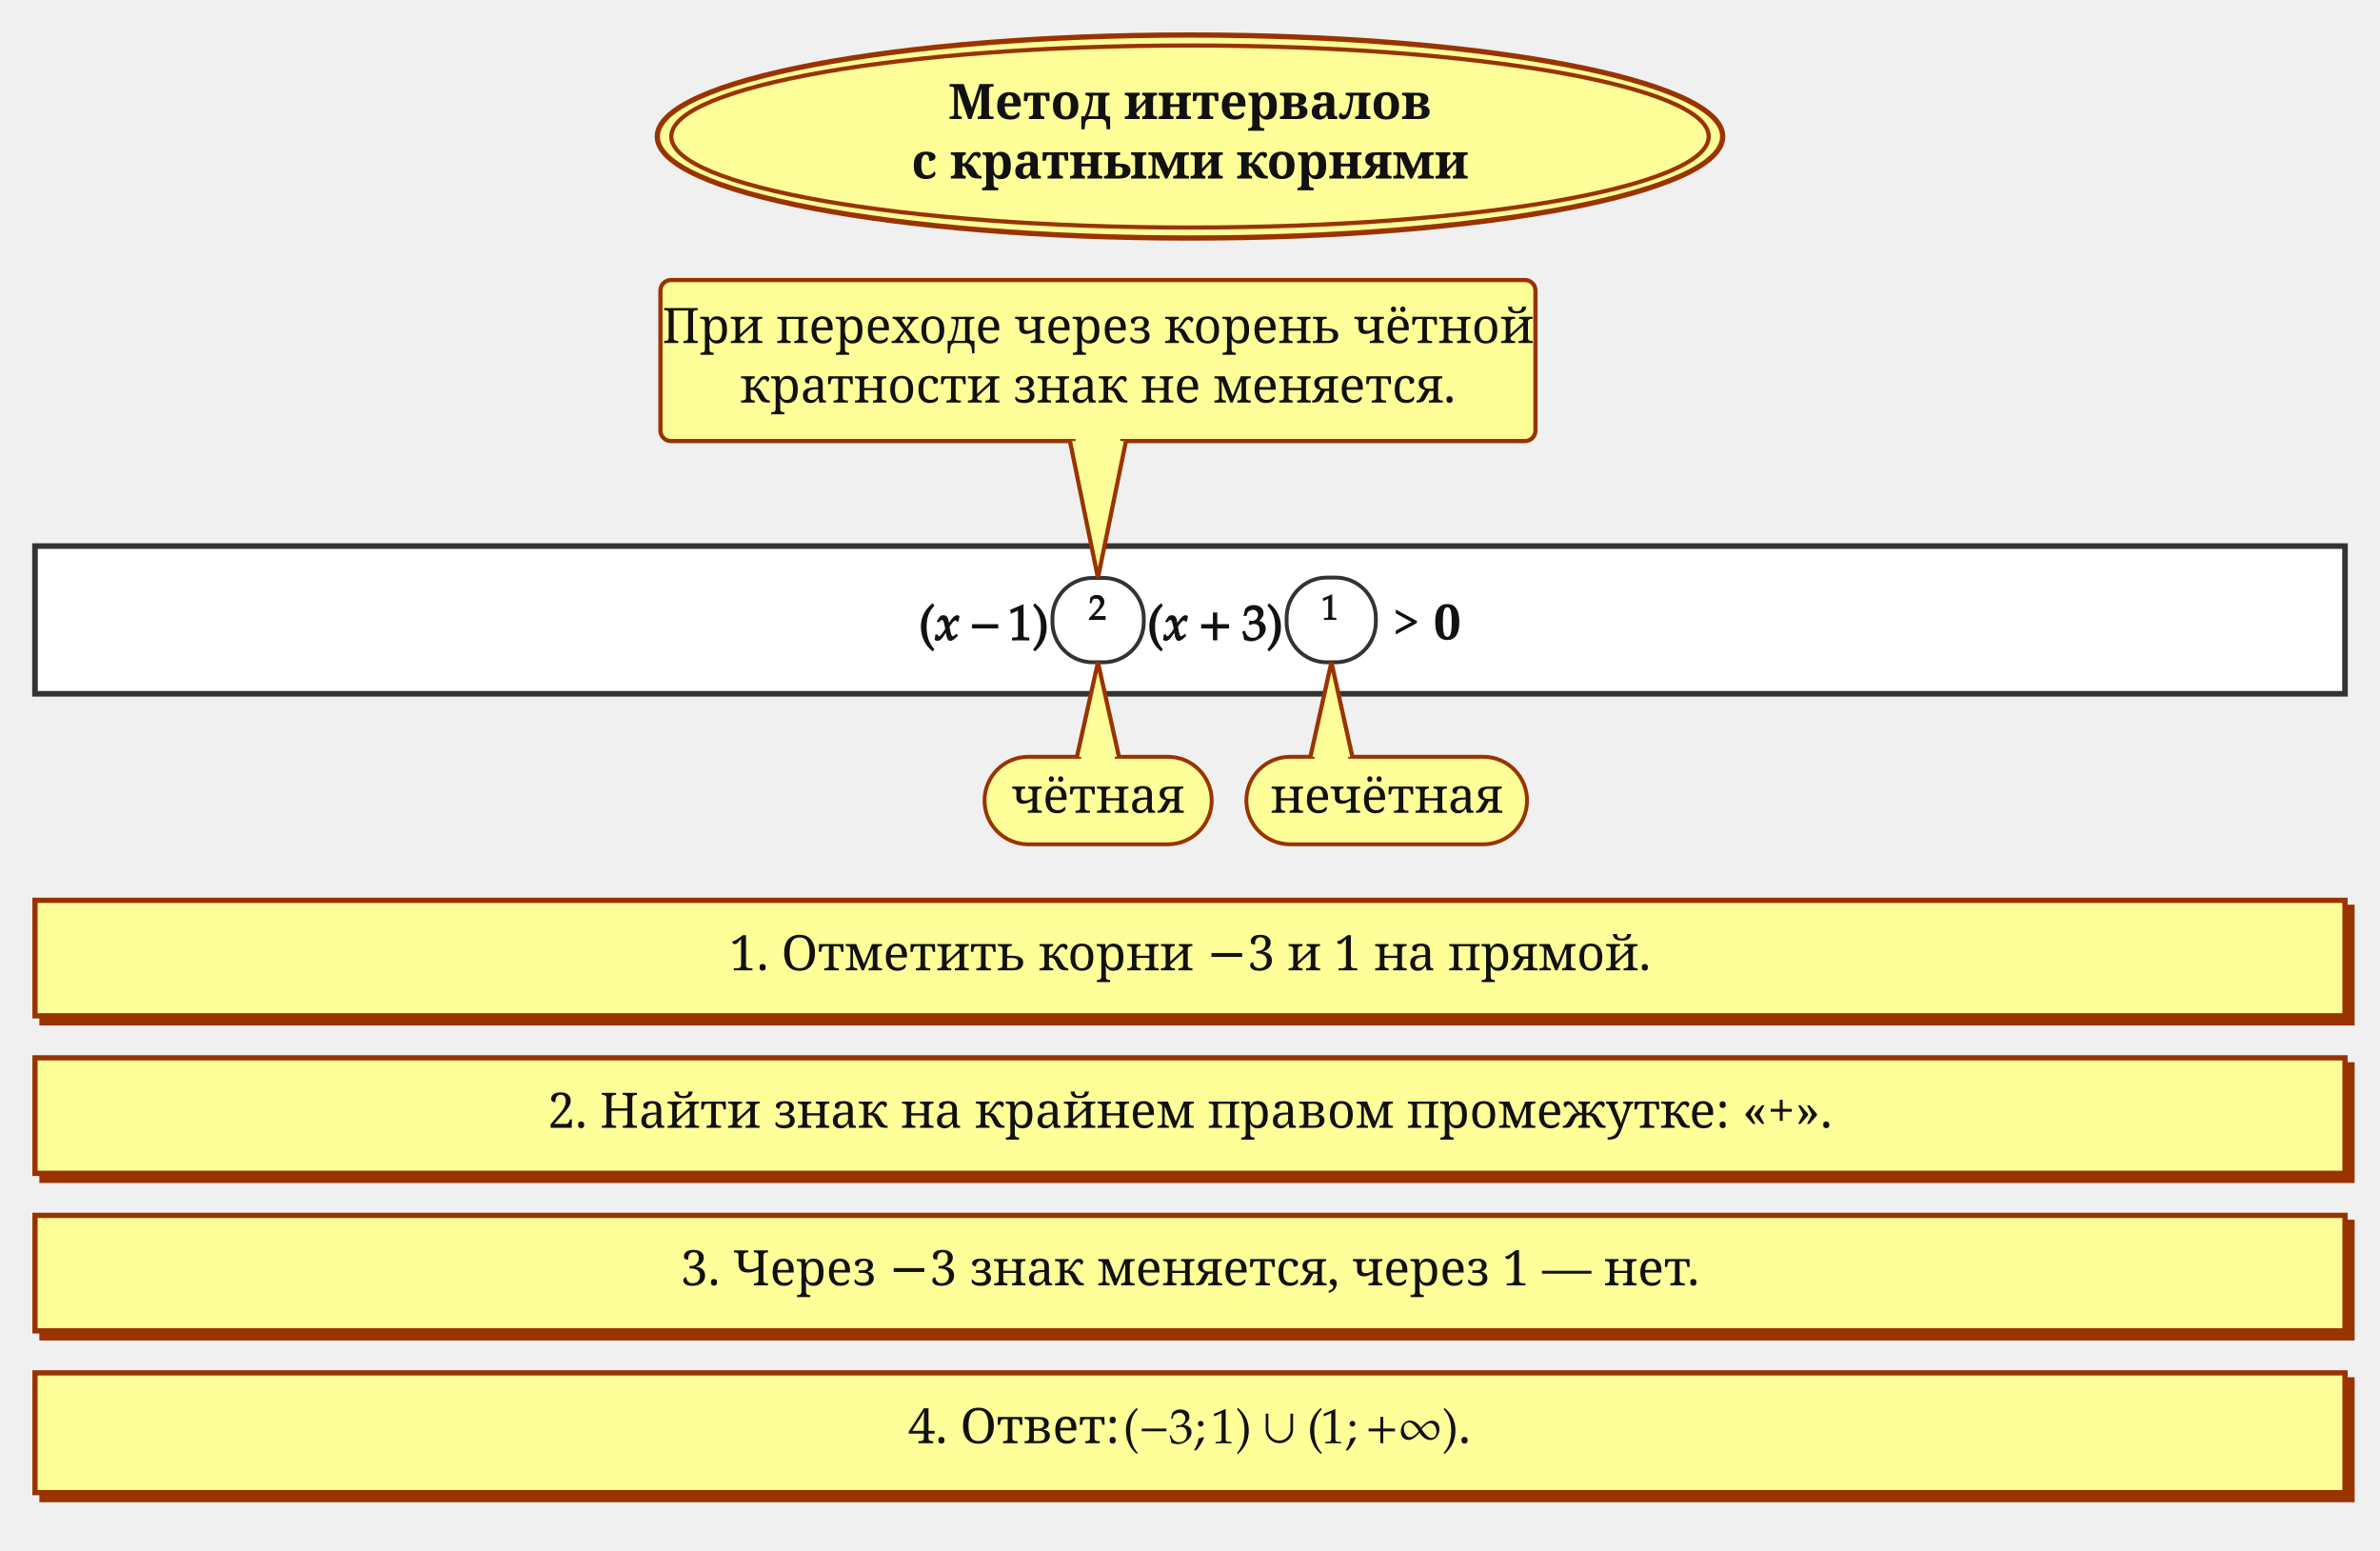
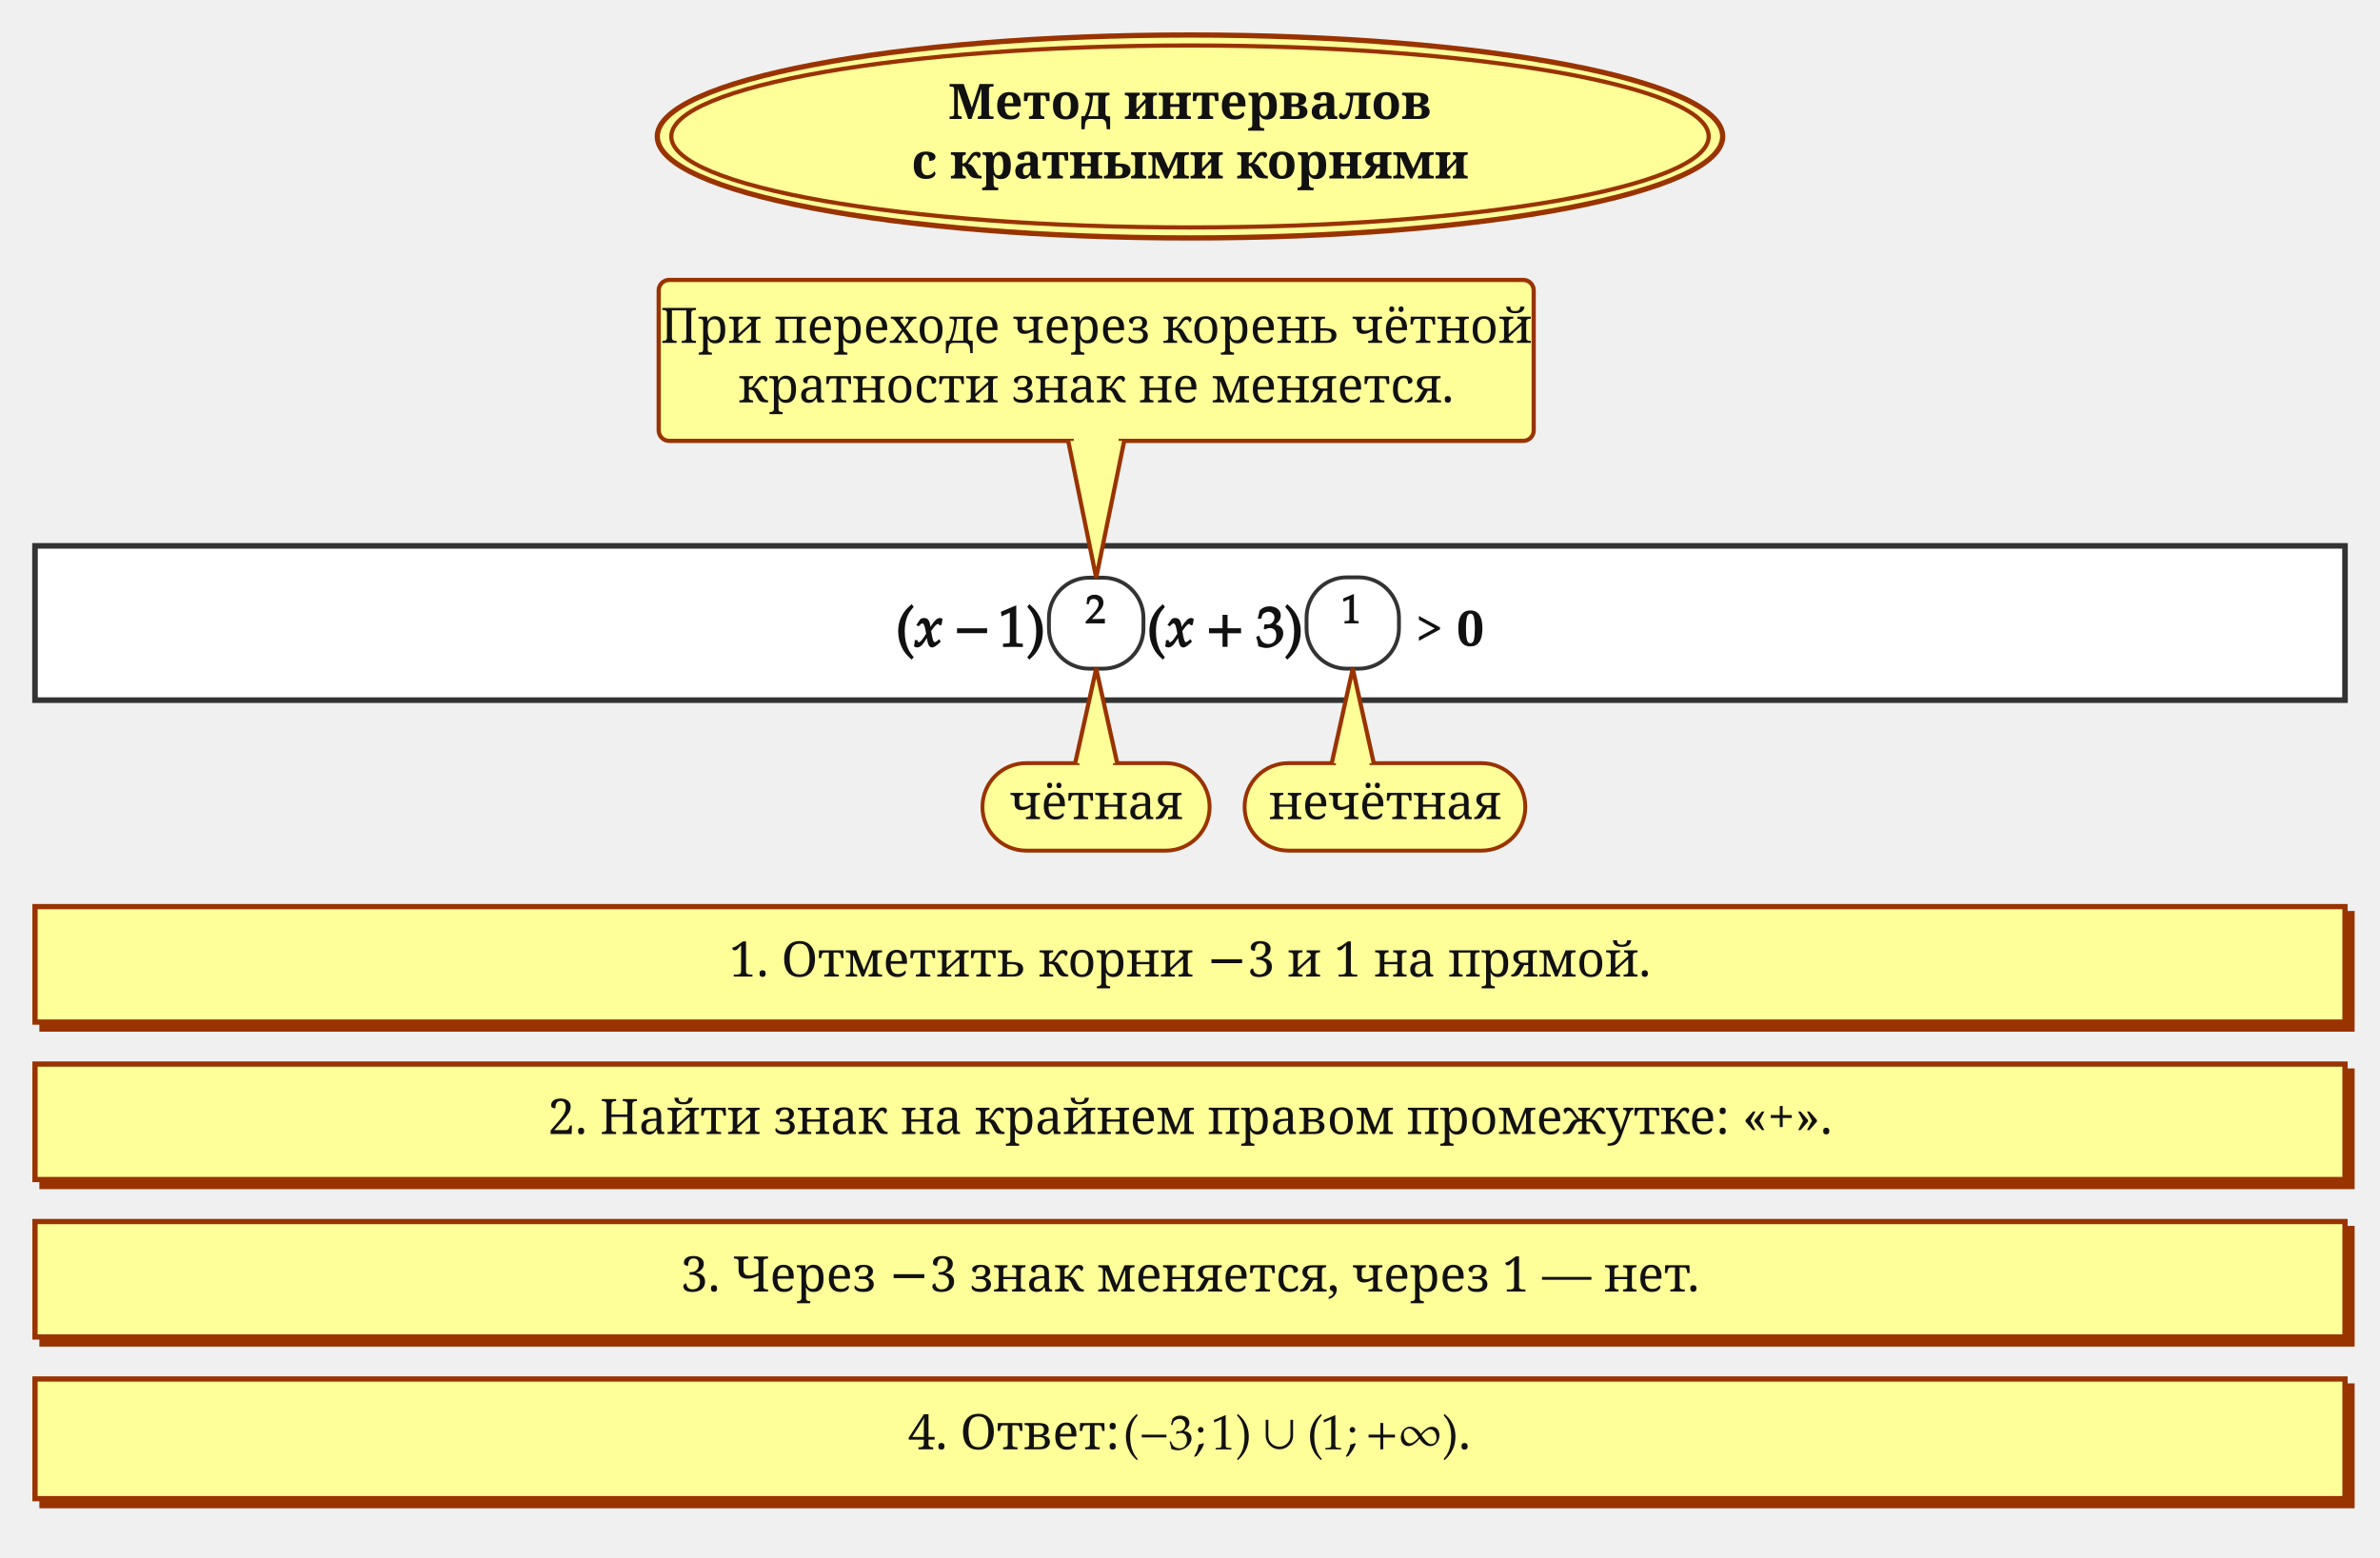
- <svg xmlns="http://www.w3.org/2000/svg" width="680" height="443" viewBox="0 0 680 443" font-family="PT Serif, serif">
+ <svg xmlns="http://www.w3.org/2000/svg" width="680" height="445" viewBox="0 0 680 445" font-family="PT Serif, serif">
  <g transform="translate(0.0,0.0)">
    <ellipse cx="340.0" cy="39.0" rx="152.2" ry="29.0" fill="#FFFF99" stroke="#993300" stroke-width="1.5" />
    <ellipse cx="340.0" cy="39.0" rx="148.2" ry="26.0" fill="none" stroke="#993300" stroke-width="1.2" />
    <text x="340.0" y="34.0" font-size="14" text-anchor="middle" font-weight="bold" fill="#111">Метод интервалов</text>
    <text x="340.0" y="51.0" font-size="14" text-anchor="middle" font-weight="bold" fill="#111">с кратными корнями</text>
    <g transform="translate(10.0,80.0)">
-       <rect x="0.0" y="76.0" width="660.0" height="42.2" rx="0" fill="#FFFFFF" stroke="#333333" stroke-width="1.6" />
-       <svg x="252.48" y="92.63" width="37.18" height="13.17" viewBox="0 -720.5 2655.4 941" overflow="visible" color="#111">
+       <rect x="0.0" y="76.0" width="660.0" height="44.1" rx="0" fill="#FFFFFF" stroke="#333333" stroke-width="1.6" />
+       <svg x="245.90" y="93.02" width="42.75" height="15.15" viewBox="0 -720.5 2655.4 941" overflow="visible" color="#111">
        <g stroke="currentColor" fill="currentColor" stroke-width="30" transform="scale(1,-1)">
          <g transform="translate(0 -5.5)">
            <path d="M146 266C146 526 243 632 301 700L282 726C225 675 60 542 60 266C60 159 85 58 133-32C168-99 200-138 282-215L301-194C255-137 146-15 146 266Z" />
          </g>
          <g transform="translate(332,0)">
            <path d="M9 1C24-7 40-11 52-11C85-11 124 18 155 65L231 182L242 113C255 28 278-11 314-11C336-11 368 6 400 35L449 79L440 98C404 68 379 53 363 53C348 53 335 63 325 83C316 102 305 139 300 168L282 269L317 318C364 383 391 406 422 406C438 406 450 398 455 383L469 387L484 472C472 479 463 482 454 482C414 482 374 446 312 354L275 299L269 347C257 446 230 482 171 482C145 482 123 474 114 461L56 378L73 368C103 402 123 416 142 416C175 416 197 375 214 277L225 215L185 153C142 86 108 54 80 54C65 54 54 58 52 63L41 91L21 88C21 53 13 27 9 1Z" />
          </g>
          <g transform="translate(1053.2,0)">
            <path d="M555 243L555 299L51 299L51 243Z" />
          </g>
          <g transform="translate(1880.4,0)">
            <path d="M362-3L362 27L310 30C255 33 245 44 245 96L245 700L4 598L11 548L161 614L161 96C161 44 150 33 96 30L40 27L40-3C194 0 194 0 205 0C236 0 346-3 362-3Z" />
          </g>
          <g transform="translate(2323.4,0) translate(0 -5.5)">
            <path d="M51 726L32 700C87 636 187 526 187 266C187-10 83-131 32-194L51-215C104-165 273-23 273 265C273 542 108 675 51 726Z" />
          </g>
        </g>
      </svg>
-       <rect x="290.7" y="85.1" width="26.1" height="24.1" rx="11.5" fill="#fff" stroke="#333333" stroke-width="1.1" />
-       <svg x="300.65" y="90.11" width="6.10" height="12.60" viewBox="0 -900.2 435.8 900.2" overflow="visible" color="#111">
+       <rect x="289.7" y="85.1" width="27.0" height="26.0" rx="11.5" fill="#fff" stroke="#333333" stroke-width="1.1" />
+       <svg x="299.65" y="90.13" width="7.02" height="14.49" viewBox="0 -900.2 435.8 900.2" overflow="visible" color="#111">
        <g stroke="currentColor" fill="currentColor" stroke-width="30" transform="scale(1,-1)">
          <g transform="translate(33,413) scale(0.707)">
            <path d="M16 23L16-3C203-3 203 0 239 0C275 0 275-3 468-3L468 82C353 77 307 81 122 77L304 270C401 373 431 428 431 503C431 618 353 689 226 689C154 689 105 669 56 619L39 483L68 483L81 529C97 587 133 612 200 612C286 612 341 558 341 473C341 398 299 324 186 204Z" />
          </g>
        </g>
      </svg>
-       <svg x="317.75" y="92.63" width="38.84" height="13.17" viewBox="0 -720.5 2774.4 941" overflow="visible" color="#111">
+       <svg x="317.67" y="93.02" width="44.67" height="15.15" viewBox="0 -720.5 2774.4 941" overflow="visible" color="#111">
        <g stroke="currentColor" fill="currentColor" stroke-width="30" transform="scale(1,-1)">
          <g transform="translate(0 -5.5)">
            <path d="M146 266C146 526 243 632 301 700L282 726C225 675 60 542 60 266C60 159 85 58 133-32C168-99 200-138 282-215L301-194C255-137 146-15 146 266Z" />
          </g>
          <g transform="translate(332,0)">
            <path d="M9 1C24-7 40-11 52-11C85-11 124 18 155 65L231 182L242 113C255 28 278-11 314-11C336-11 368 6 400 35L449 79L440 98C404 68 379 53 363 53C348 53 335 63 325 83C316 102 305 139 300 168L282 269L317 318C364 383 391 406 422 406C438 406 450 398 455 383L469 387L484 472C472 479 463 482 454 482C414 482 374 446 312 354L275 299L269 347C257 446 230 482 171 482C145 482 123 474 114 461L56 378L73 368C103 402 123 416 142 416C175 416 197 375 214 277L225 215L185 153C142 86 108 54 80 54C65 54 54 58 52 63L41 91L21 88C21 53 13 27 9 1Z" />
          </g>
          <g transform="translate(1053.2,0)">
            <path d="M604 241L604 300L364 300L364 538L305 538L305 300L65 300L65 241L305 241L305 0L364 0L364 241Z" />
          </g>
          <g transform="translate(1943.4,0)">
            <path d="M462 224C462 345 355 366 308 374C388 436 418 482 418 541C418 630 344 689 233 689C165 689 120 670 72 622L43 498L74 498L92 554C103 588 166 622 218 622C283 622 336 569 336 506C336 431 277 368 206 368C198 368 187 369 174 370L159 371L147 318L154 312C192 329 211 334 238 334C321 334 369 281 369 190C369 88 308 21 215 21C169 21 128 36 98 64C74 86 61 109 42 163L15 153C36 92 44 56 50 6C103-12 147-20 184-20C307-20 462 87 462 224Z" />
          </g>
          <g transform="translate(2442.4,0) translate(0 -5.5)">
            <path d="M51 726L32 700C87 636 187 526 187 266C187-10 83-131 32-194L51-215C104-165 273-23 273 265C273 542 108 675 51 726Z" />
          </g>
        </g>
      </svg>
-       <rect x="357.6" y="85.0" width="25.5" height="24.2" rx="11.5" fill="#fff" stroke="#333333" stroke-width="1.1" />
-       <svg x="367.60" y="90.00" width="5.55" height="12.71" viewBox="0 -908 396.2 908" overflow="visible" color="#111">
+       <rect x="363.3" y="85.0" width="26.4" height="26.1" rx="11.5" fill="#fff" stroke="#333333" stroke-width="1.1" />
+       <svg x="373.34" y="90.00" width="6.38" height="14.62" viewBox="0 -908 396.2 908" overflow="visible" color="#111">
        <g stroke="currentColor" fill="currentColor" stroke-width="30" transform="scale(1,-1)">
          <g transform="translate(33,413) scale(0.707)">
            <path d="M362-3L362 27L310 30C255 33 245 44 245 96L245 700L4 598L11 548L161 614L161 96C161 44 150 33 96 30L40 27L40-3C194 0 194 0 205 0C236 0 346-3 362-3Z" />
          </g>
        </g>
      </svg>
-       <text x="384.1" y="102.7" font-size="14" text-anchor="start" font-weight="bold" fill="#111"> </text>
-       <text x="387.9" y="102.7" font-size="14" text-anchor="start" font-weight="bold" fill="#111">&gt;</text>
-       <text x="395.8" y="102.7" font-size="14" text-anchor="start" font-weight="bold" fill="#111"> </text>
-       <text x="399.6" y="102.7" font-size="14" text-anchor="start" font-weight="bold" fill="#111">0</text>
-       <rect x="178.7" y="0.0" width="250.0" height="46.0" rx="3" fill="#FFFF99" stroke="#993300" stroke-width="1.2" />
+       <text x="390.7" y="104.6" font-size="14" text-anchor="start" font-weight="bold" fill="#111"> </text>
+       <text x="394.5" y="104.6" font-size="14" text-anchor="start" font-weight="bold" fill="#111">&gt;</text>
+       <text x="402.4" y="104.6" font-size="14" text-anchor="start" font-weight="bold" fill="#111"> </text>
+       <text x="406.2" y="104.6" font-size="14" text-anchor="start" font-weight="bold" fill="#111">0</text>
+       <rect x="178.2" y="0.0" width="250.0" height="46.0" rx="3" fill="#FFFF99" stroke="#993300" stroke-width="1.2" />
      <g data-k="tail">
-         <path d="M295.7,46.0L303.7,85.1L311.7,46.0" fill="#FFFF99" stroke="#993300" stroke-width="1.2" />
-         <line x1="297.3" y1="46.0" x2="310.1" y2="46.0" stroke="#FFFF99" stroke-width="2.8" />
+         <path d="M295.2,46.0L303.2,85.1L311.2,46.0" fill="#FFFF99" stroke="#993300" stroke-width="1.2" />
+         <line x1="296.8" y1="46.0" x2="309.6" y2="46.0" stroke="#FFFF99" stroke-width="2.8" />
      </g>
-       <text x="303.7" y="18.0" font-size="14" text-anchor="middle" fill="#111">При переходе через корень чётной</text>
-       <text x="303.7" y="35.0" font-size="14" text-anchor="middle" fill="#111">кратности знак не меняется.</text>
-       <rect x="271.3" y="136.2" width="64.9" height="25.0" rx="12.5" fill="#FFFF99" stroke="#993300" stroke-width="1.1" />
+       <text x="303.2" y="18.0" font-size="14" text-anchor="middle" fill="#111">При переходе через корень чётной</text>
+       <text x="303.2" y="35.0" font-size="14" text-anchor="middle" fill="#111">кратности знак не меняется.</text>
+       <rect x="270.7" y="138.1" width="64.9" height="25.0" rx="12.5" fill="#FFFF99" stroke="#993300" stroke-width="1.1" />
      <g data-k="tail">
-         <path d="M297.7,136.2L303.7,109.2L309.7,136.2" fill="#FFFF99" stroke="#993300" stroke-width="1.2" />
-         <line x1="298.9" y1="136.2" x2="308.5" y2="136.2" stroke="#FFFF99" stroke-width="2.8" />
+         <path d="M297.2,138.1L303.2,111.1L309.2,138.1" fill="#FFFF99" stroke="#993300" stroke-width="1.2" />
+         <line x1="298.4" y1="138.1" x2="308.0" y2="138.1" stroke="#FFFF99" stroke-width="2.8" />
      </g>
-       <text x="303.7" y="152.2" font-size="14" text-anchor="middle" fill="#111">чётная</text>
-       <rect x="346.1" y="136.2" width="80.2" height="25.0" rx="12.5" fill="#FFFF99" stroke="#993300" stroke-width="1.1" />
+       <text x="303.2" y="154.1" font-size="14" text-anchor="middle" fill="#111">чётная</text>
+       <rect x="345.6" y="138.1" width="80.2" height="25.0" rx="12.5" fill="#FFFF99" stroke="#993300" stroke-width="1.1" />
      <g data-k="tail">
-         <path d="M364.4,136.2L370.4,109.2L376.4,136.2" fill="#FFFF99" stroke="#993300" stroke-width="1.2" />
-         <line x1="365.6" y1="136.2" x2="375.2" y2="136.2" stroke="#FFFF99" stroke-width="2.8" />
+         <path d="M370.5,138.1L376.5,111.1L382.5,138.1" fill="#FFFF99" stroke="#993300" stroke-width="1.2" />
+         <line x1="371.7" y1="138.1" x2="381.3" y2="138.1" stroke="#FFFF99" stroke-width="2.8" />
      </g>
-       <text x="386.2" y="152.2" font-size="14" text-anchor="middle" fill="#111">нечётная</text>
+       <text x="385.7" y="154.1" font-size="14" text-anchor="middle" fill="#111">нечётная</text>
    </g>
    <g class="memo">
-       <rect x="12.0" y="259.2" width="660.0" height="33.0" rx="0" fill="#993300" stroke="#993300" stroke-width="1.5" />
-       <rect x="10.0" y="257.2" width="660.0" height="33.0" rx="0" fill="#FFFF99" stroke="#993300" stroke-width="1.5" />
+       <rect x="12.0" y="261.1" width="660.0" height="33.0" rx="0" fill="#993300" stroke="#993300" stroke-width="1.5" />
+       <rect x="10.0" y="259.1" width="660.0" height="33.0" rx="0" fill="#FFFF99" stroke="#993300" stroke-width="1.5" />
      <g class="memo-t">
-         <text x="340.0" y="277.2" font-size="14" text-anchor="middle" fill="#111">1. Отметить корни −3 и 1 на прямой.</text>
+         <text x="340.0" y="279.1" font-size="14" text-anchor="middle" fill="#111">1. Отметить корни −3 и 1 на прямой.</text>
      </g>
    </g>
    <g class="memo">
-       <rect x="12.0" y="304.2" width="660.0" height="33.0" rx="0" fill="#993300" stroke="#993300" stroke-width="1.5" />
-       <rect x="10.0" y="302.2" width="660.0" height="33.0" rx="0" fill="#FFFF99" stroke="#993300" stroke-width="1.5" />
+       <rect x="12.0" y="306.1" width="660.0" height="33.0" rx="0" fill="#993300" stroke="#993300" stroke-width="1.5" />
+       <rect x="10.0" y="304.1" width="660.0" height="33.0" rx="0" fill="#FFFF99" stroke="#993300" stroke-width="1.5" />
      <g class="memo-t">
-         <text x="340.0" y="322.2" font-size="14" text-anchor="middle" fill="#111">2. Найти знак на крайнем правом промежутке: «+».</text>
+         <text x="340.0" y="324.1" font-size="14" text-anchor="middle" fill="#111">2. Найти знак на крайнем правом промежутке: «+».</text>
      </g>
    </g>
    <g class="memo">
-       <rect x="12.0" y="349.2" width="660.0" height="33.0" rx="0" fill="#993300" stroke="#993300" stroke-width="1.5" />
-       <rect x="10.0" y="347.2" width="660.0" height="33.0" rx="0" fill="#FFFF99" stroke="#993300" stroke-width="1.5" />
+       <rect x="12.0" y="351.1" width="660.0" height="33.0" rx="0" fill="#993300" stroke="#993300" stroke-width="1.5" />
+       <rect x="10.0" y="349.1" width="660.0" height="33.0" rx="0" fill="#FFFF99" stroke="#993300" stroke-width="1.5" />
      <g class="memo-t">
-         <text x="340.0" y="367.2" font-size="14" text-anchor="middle" fill="#111">3. Через −3 знак меняется, через 1 — нет.</text>
+         <text x="340.0" y="369.1" font-size="14" text-anchor="middle" fill="#111">3. Через −3 знак меняется, через 1 — нет.</text>
      </g>
    </g>
    <g class="memo">
-       <rect x="12.0" y="394.2" width="660.0" height="34.2" rx="0" fill="#993300" stroke="#993300" stroke-width="1.5" />
-       <rect x="10.0" y="392.2" width="660.0" height="34.2" rx="0" fill="#FFFF99" stroke="#993300" stroke-width="1.5" />
+       <rect x="12.0" y="396.1" width="660.0" height="34.2" rx="0" fill="#993300" stroke="#993300" stroke-width="1.5" />
+       <rect x="10.0" y="394.1" width="660.0" height="34.2" rx="0" fill="#FFFF99" stroke="#993300" stroke-width="1.5" />
      <g class="memo-t">
-         <text x="259.4" y="412.3" font-size="14" text-anchor="start" fill="#111">4. Ответ:</text>
-         <svg x="320.84" y="402.21" width="95.84" height="13.17" viewBox="0 -720.5 6845.8 941" overflow="visible" color="#111">
+         <text x="259.4" y="414.2" font-size="14" text-anchor="start" fill="#111">4. Ответ:</text>
+         <svg x="320.84" y="404.12" width="95.84" height="13.17" viewBox="0 -720.5 6845.8 941" overflow="visible" color="#111">
          <g stroke="currentColor" fill="currentColor" stroke-width="0" transform="scale(1,-1)">
            <g transform="translate(0 -5.5)">
              <path d="M146 266C146 526 243 632 301 700L282 726C225 675 60 542 60 266C60 159 85 58 133-32C168-99 200-138 282-215L301-194C255-137 146-15 146 266Z" />
            </g>
            <g transform="translate(332,0)">
              <path d="M555 243L555 299L51 299L51 243Z" />
            </g>
            <g transform="translate(937,0)">
              <path d="M462 224C462 345 355 366 308 374C388 436 418 482 418 541C418 630 344 689 233 689C165 689 120 670 72 622L43 498L74 498L92 554C103 588 166 622 218 622C283 622 336 569 336 506C336 431 277 368 206 368C198 368 187 369 174 370L159 371L147 318L154 312C192 329 211 334 238 334C321 334 369 281 369 190C369 88 308 21 215 21C169 21 128 36 98 64C74 86 61 109 42 163L15 153C36 92 44 56 50 6C103-12 147-20 184-20C307-20 462 87 462 224Z" />
            </g>
            <g transform="translate(1436,0)">
              <path d="M204 125C177 116 159 110 106 95C99 19 74-46 16-142L30-153L71-134C152-29 190 34 218 111M150 456C120 456 93 428 93 398C93 368 120 340 149 340C181 340 209 367 209 397C209 428 181 456 150 456Z" />
            </g>
            <g transform="translate(1851.7,0)">
              <path d="M362-3L362 27L310 30C255 33 245 44 245 96L245 700L4 598L11 548L161 614L161 96C161 44 150 33 96 30L40 27L40-3C194 0 194 0 205 0C236 0 346-3 362-3Z" />
            </g>
            <g transform="translate(2294.7,0) translate(0 -5.5)">
              <path d="M51 726L32 700C87 636 187 526 187 266C187-10 83-131 32-194L51-215C104-165 273-23 273 265C273 542 108 675 51 726Z" />
            </g>
            <g transform="translate(2848.9,0)">
              <path d="M623 278L623 603L569 603L569 274C569 162 472 54 344 54C223 54 119 148 119 274L119 603L65 603L65 278C65 121 196 0 345 0C495 0 623 121 623 278Z" />
            </g>
            <g transform="translate(3758.1,0) translate(0 -5.5)">
              <path d="M146 266C146 526 243 632 301 700L282 726C225 675 60 542 60 266C60 159 85 58 133-32C168-99 200-138 282-215L301-194C255-137 146-15 146 266Z" />
            </g>
            <g transform="translate(4090.1,0)">
              <path d="M362-3L362 27L310 30C255 33 245 44 245 96L245 700L4 598L11 548L161 614L161 96C161 44 150 33 96 30L40 27L40-3C194 0 194 0 205 0C236 0 346-3 362-3Z" />
            </g>
            <g transform="translate(4533.1,0)">
              <path d="M204 125C177 116 159 110 106 95C99 19 74-46 16-142L30-153L71-134C152-29 190 34 218 111M150 456C120 456 93 428 93 398C93 368 120 340 149 340C181 340 209 367 209 397C209 428 181 456 150 456Z" />
            </g>
            <g transform="translate(4948.8,0)">
              <path d="M604 241L604 300L364 300L364 538L305 538L305 300L65 300L65 241L305 241L305 0L364 0L364 241Z" />
            </g>
            <g transform="translate(5616.8,0)">
              <path d="M843 284C843 380 792 461 687 461C600 461 516 378 463 315C419 387 334 463 245 463C129 463 55 352 55 244C55 148 109 66 213 66C296 66 389 152 436 216C485 143 561 65 655 65C771 65 843 179 843 284M783 236C783 166 748 108 673 108C594 108 522 226 481 284C513 332 597 409 656 409C740 409 783 307 783 236M418 245C387 198 301 122 243 122C159 122 117 224 117 296C117 366 153 424 229 424C300 424 387 304 418 245Z" />
            </g>
            <g transform="translate(6513.8,0) translate(0 -5.5)">
              <path d="M51 726L32 700C87 636 187 526 187 266C187-10 83-131 32-194L51-215C104-165 273-23 273 265C273 542 108 675 51 726Z" />
            </g>
          </g>
        </svg>
-         <text x="416.7" y="412.3" font-size="14" text-anchor="start" fill="#111">.</text>
+         <text x="416.7" y="414.2" font-size="14" text-anchor="start" fill="#111">.</text>
      </g>
    </g>
  </g>
</svg>
